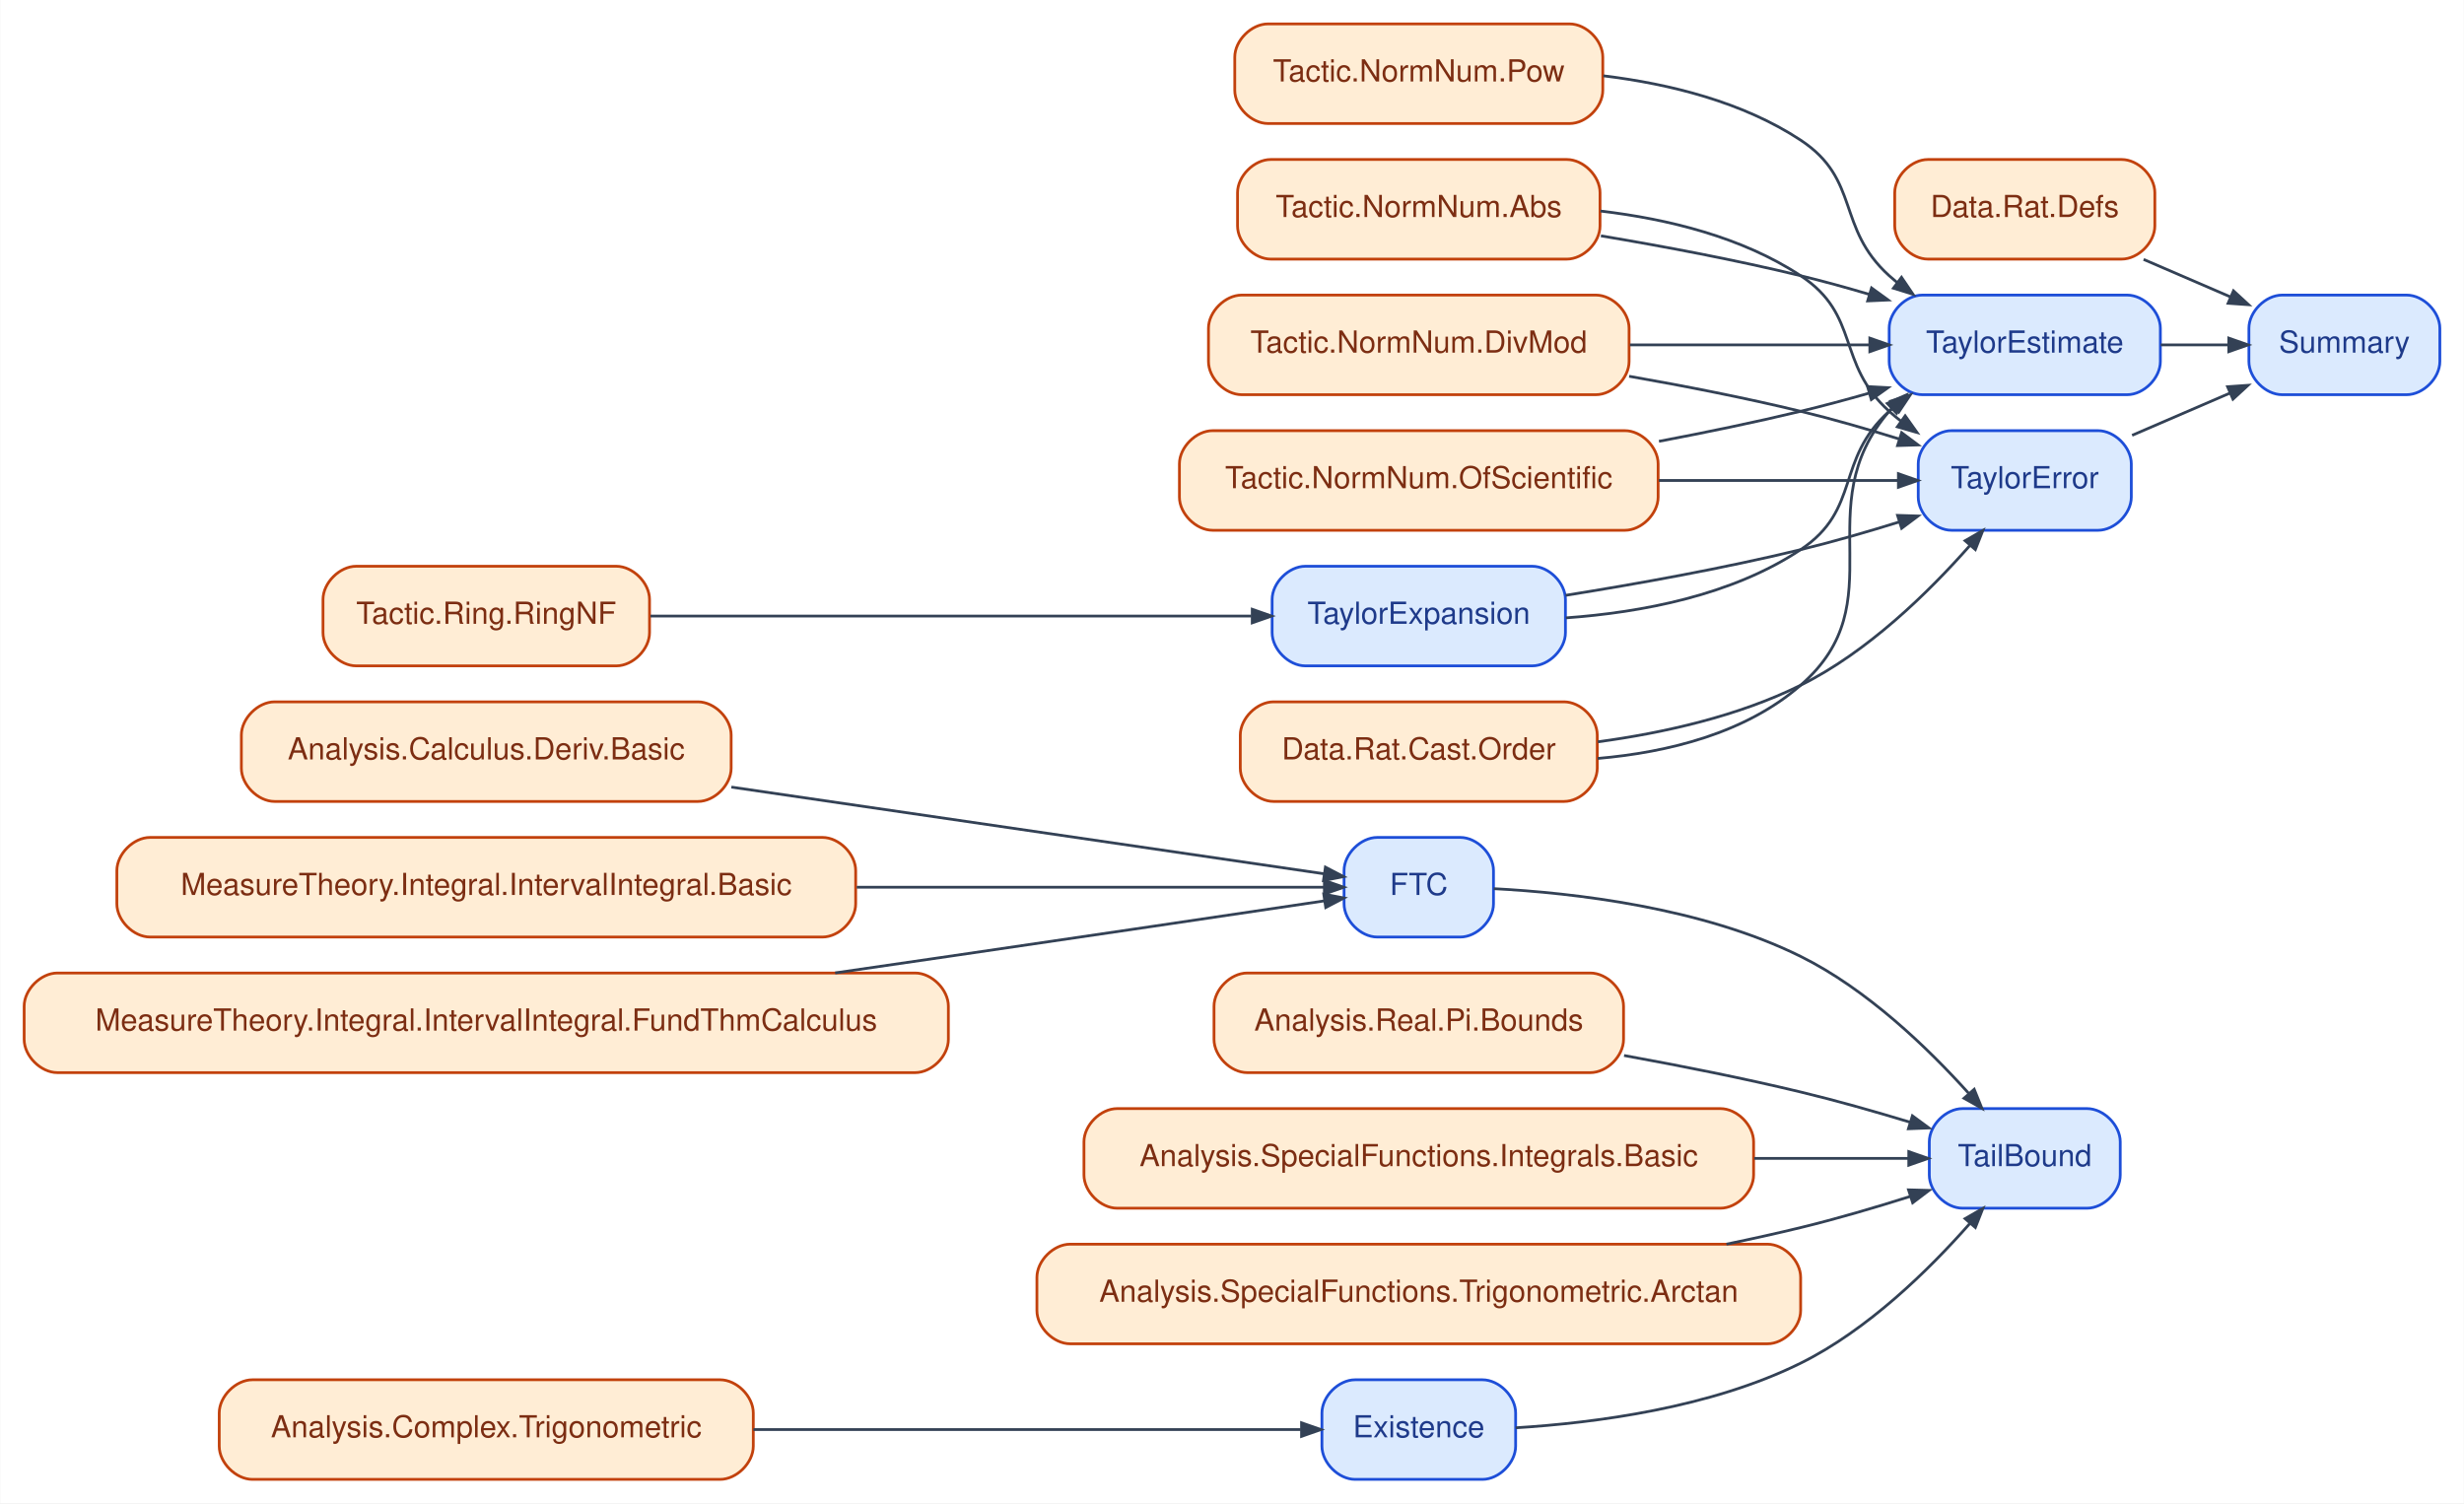
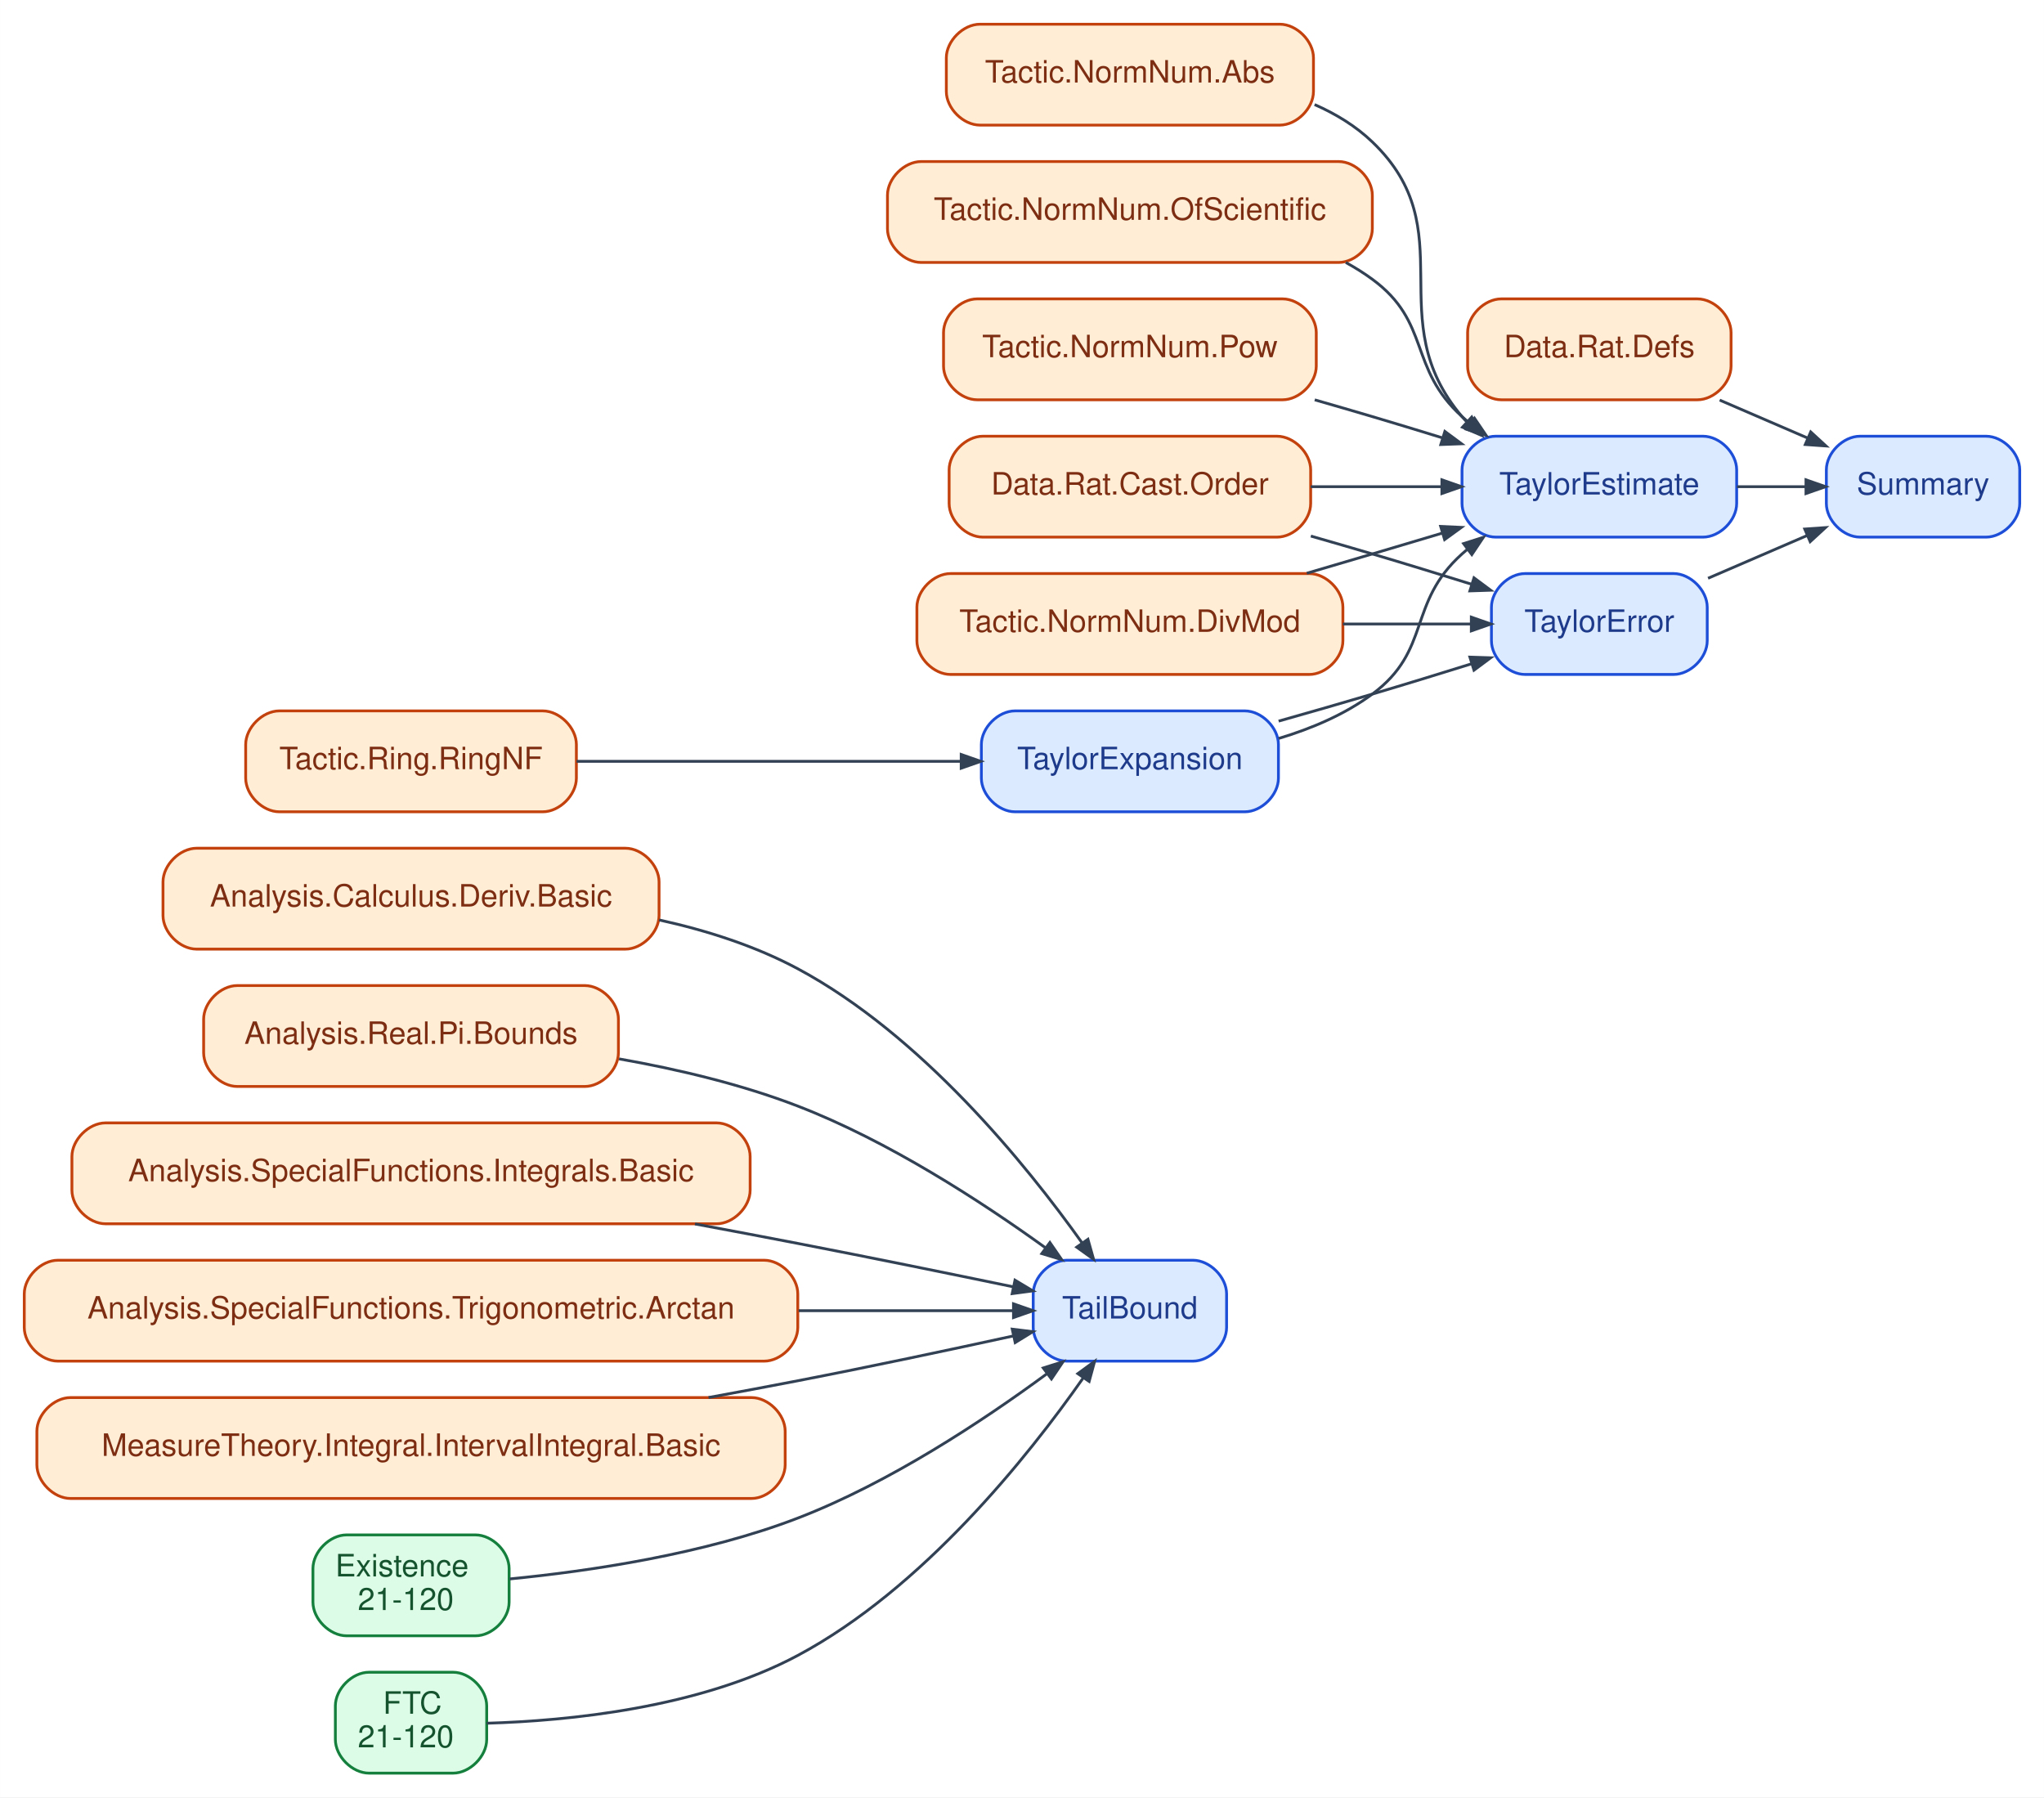
- <svg xmlns="http://www.w3.org/2000/svg" width="890pt" height="543pt" viewBox="0.00 0.00 890.28 543.28">
-   <g id="graph0" class="graph" transform="scale(1 1) rotate(0) translate(8.64 534.64)">
-     <polygon fill="white" stroke="transparent" points="-8.64,8.64 -8.64,-534.64 881.64,-534.64 881.64,8.64 -8.64,8.64" />
+ <svg xmlns="http://www.w3.org/2000/svg" width="729pt" height="641pt" viewBox="0.00 0.00 729.28 641.28">
+   <g id="graph0" class="graph" transform="scale(1 1) rotate(0) translate(8.64 632.64)">
+     <polygon fill="white" stroke="transparent" points="-8.64,8.64 -8.64,-632.64 720.64,-632.64 720.64,8.64 -8.64,8.64" />
    <g id="node1" class="node">
-       <path fill="#ffedd5" stroke="#c2410c" d="M243.5,-281C243.5,-281 90.5,-281 90.5,-281 84.5,-281 78.5,-275 78.5,-269 78.5,-269 78.5,-257 78.5,-257 78.5,-251 84.5,-245 90.5,-245 90.5,-245 243.5,-245 243.5,-245 249.5,-245 255.5,-251 255.5,-257 255.5,-257 255.5,-269 255.5,-269 255.5,-275 249.5,-281 243.5,-281" />
-       <text text-anchor="middle" x="167" y="-260.2" font-family="Helvetica,sans-Serif" font-size="11.00" fill="#7c2d12">Analysis.Calculus.Deriv.Basic</text>
+       <path fill="#ffedd5" stroke="#c2410c" d="M214.5,-330C214.5,-330 61.5,-330 61.5,-330 55.5,-330 49.5,-324 49.5,-318 49.5,-318 49.5,-306 49.5,-306 49.5,-300 55.5,-294 61.5,-294 61.5,-294 214.5,-294 214.5,-294 220.5,-294 226.5,-300 226.5,-306 226.5,-306 226.5,-318 226.5,-318 226.5,-324 220.5,-330 214.5,-330" />
+       <text text-anchor="middle" x="138" y="-309.2" font-family="Helvetica,sans-Serif" font-size="11.00" fill="#7c2d12">Analysis.Calculus.Deriv.Basic</text>
    </g>
    <g id="node15" class="node">
-       <path fill="#dbeafe" stroke="#1d4ed8" d="M519,-232C519,-232 489,-232 489,-232 483,-232 477,-226 477,-220 477,-220 477,-208 477,-208 477,-202 483,-196 489,-196 489,-196 519,-196 519,-196 525,-196 531,-202 531,-208 531,-208 531,-220 531,-220 531,-226 525,-232 519,-232" />
-       <text text-anchor="middle" x="504" y="-211.2" font-family="Helvetica,sans-Serif" font-size="11.00" fill="#1e3a8a">FTC</text>
+       <path fill="#dbeafe" stroke="#1d4ed8" d="M417,-183C417,-183 372,-183 372,-183 366,-183 360,-177 360,-171 360,-171 360,-159 360,-159 360,-153 366,-147 372,-147 372,-147 417,-147 417,-147 423,-147 429,-153 429,-159 429,-159 429,-171 429,-171 429,-177 423,-183 417,-183" />
+       <text text-anchor="middle" x="394.5" y="-162.2" font-family="Helvetica,sans-Serif" font-size="11.00" fill="#1e3a8a">TailBound</text>
+     </g>
+     <g id="edge3" class="edge">
+       <path fill="none" stroke="#334155" d="M226.53,-304.41C243.6,-300.65 260.87,-295.11 276,-287 320.03,-263.38 357.38,-217.37 377.51,-189.1" />
+       <polygon fill="#334155" stroke="#334155" points="379.53,-190.48 381.54,-183.35 375.52,-187.67 379.53,-190.48" />
+     </g>
+     <g id="node2" class="node">
+       <path fill="#ffedd5" stroke="#c2410c" d="M200,-281C200,-281 76,-281 76,-281 70,-281 64,-275 64,-269 64,-269 64,-257 64,-257 64,-251 70,-245 76,-245 76,-245 200,-245 200,-245 206,-245 212,-251 212,-257 212,-257 212,-269 212,-269 212,-275 206,-281 200,-281" />
+       <text text-anchor="middle" x="138" y="-260.2" font-family="Helvetica,sans-Serif" font-size="11.00" fill="#7c2d12">Analysis.Real.Pi.Bounds</text>
    </g>
    <g id="edge2" class="edge">
-       <path fill="none" stroke="#334155" d="M255.58,-250.19C325.79,-239.92 420.48,-226.07 469.88,-218.84" />
-       <polygon fill="#334155" stroke="#334155" points="470.26,-221.26 476.83,-217.83 469.55,-216.42 470.26,-221.26" />
+       <path fill="none" stroke="#334155" d="M212.21,-254.85C233.25,-251.13 255.92,-245.75 276,-238 308.29,-225.54 341.47,-203.97 364.29,-187.5" />
+       <polygon fill="#334155" stroke="#334155" points="365.95,-189.33 370.16,-183.22 363.06,-185.37 365.95,-189.33" />
    </g>
-     <g id="node2" class="node">
-       <path fill="#ffedd5" stroke="#c2410c" d="M251.5,-36C251.5,-36 82.5,-36 82.5,-36 76.5,-36 70.5,-30 70.5,-24 70.5,-24 70.5,-12 70.5,-12 70.5,-6 76.5,0 82.5,0 82.5,0 251.5,0 251.5,0 257.5,0 263.5,-6 263.5,-12 263.5,-12 263.5,-24 263.5,-24 263.5,-30 257.5,-36 251.5,-36" />
-       <text text-anchor="middle" x="167" y="-15.2" font-family="Helvetica,sans-Serif" font-size="11.00" fill="#7c2d12">Analysis.Complex.Trigonometric</text>
+     <g id="node3" class="node">
+       <path fill="#ffedd5" stroke="#c2410c" d="M247,-232C247,-232 29,-232 29,-232 23,-232 17,-226 17,-220 17,-220 17,-208 17,-208 17,-202 23,-196 29,-196 29,-196 247,-196 247,-196 253,-196 259,-202 259,-208 259,-208 259,-220 259,-220 259,-226 253,-232 247,-232" />
+       <text text-anchor="middle" x="138" y="-211.2" font-family="Helvetica,sans-Serif" font-size="11.00" fill="#7c2d12">Analysis.SpecialFunctions.Integrals.Basic</text>
+     </g>
+     <g id="edge4" class="edge">
+       <path fill="none" stroke="#334155" d="M239.31,-195.95C251.67,-193.65 264.13,-191.29 276,-189 301.55,-184.06 330.15,-178.22 352.74,-173.54" />
+       <polygon fill="#334155" stroke="#334155" points="353.5,-175.89 359.86,-172.07 352.5,-171.09 353.5,-175.89" />
+     </g>
+     <g id="node4" class="node">
+       <path fill="#ffedd5" stroke="#c2410c" d="M264,-183C264,-183 12,-183 12,-183 6,-183 0,-177 0,-171 0,-171 0,-159 0,-159 0,-153 6,-147 12,-147 12,-147 264,-147 264,-147 270,-147 276,-153 276,-159 276,-159 276,-171 276,-171 276,-177 270,-183 264,-183" />
+       <text text-anchor="middle" x="138" y="-162.2" font-family="Helvetica,sans-Serif" font-size="11.00" fill="#7c2d12">Analysis.SpecialFunctions.Trigonometric.Arctan</text>
+     </g>
+     <g id="edge5" class="edge">
+       <path fill="none" stroke="#334155" d="M276.31,-165C304.24,-165 331.52,-165 352.72,-165" />
+       <polygon fill="#334155" stroke="#334155" points="352.96,-167.45 359.96,-165 352.96,-162.55 352.96,-167.45" />
+     </g>
+     <g id="node5" class="node">
+       <path fill="#ffedd5" stroke="#c2410c" d="M447,-477C447,-477 342,-477 342,-477 336,-477 330,-471 330,-465 330,-465 330,-453 330,-453 330,-447 336,-441 342,-441 342,-441 447,-441 447,-441 453,-441 459,-447 459,-453 459,-453 459,-465 459,-465 459,-471 453,-477 447,-477" />
+       <text text-anchor="middle" x="394.5" y="-456.2" font-family="Helvetica,sans-Serif" font-size="11.00" fill="#7c2d12">Data.Rat.Cast.Order</text>
+     </g>
+     <g id="node17" class="node">
+       <path fill="#dbeafe" stroke="#1d4ed8" d="M599,-477C599,-477 525,-477 525,-477 519,-477 513,-471 513,-465 513,-465 513,-453 513,-453 513,-447 519,-441 525,-441 525,-441 599,-441 599,-441 605,-441 611,-447 611,-453 611,-453 611,-465 611,-465 611,-471 605,-477 599,-477" />
+       <text text-anchor="middle" x="562" y="-456.2" font-family="Helvetica,sans-Serif" font-size="11.00" fill="#1e3a8a">TaylorEstimate</text>
+     </g>
+     <g id="edge9" class="edge">
+       <path fill="none" stroke="#334155" d="M459.01,-459C474.37,-459 490.66,-459 505.6,-459" />
+       <polygon fill="#334155" stroke="#334155" points="505.82,-461.45 512.82,-459 505.82,-456.55 505.82,-461.45" />
+     </g>
+     <g id="node18" class="node">
+       <path fill="#dbeafe" stroke="#1d4ed8" d="M588.5,-428C588.5,-428 535.5,-428 535.5,-428 529.5,-428 523.5,-422 523.5,-416 523.5,-416 523.5,-404 523.5,-404 523.5,-398 529.5,-392 535.5,-392 535.5,-392 588.5,-392 588.5,-392 594.5,-392 600.5,-398 600.5,-404 600.5,-404 600.5,-416 600.5,-416 600.5,-422 594.5,-428 588.5,-428" />
+       <text text-anchor="middle" x="562" y="-407.2" font-family="Helvetica,sans-Serif" font-size="11.00" fill="#1e3a8a">TaylorError</text>
+     </g>
+     <g id="edge15" class="edge">
+       <path fill="none" stroke="#334155" d="M459.06,-441.38C466.46,-439.26 473.9,-437.1 481,-435 492.55,-431.58 504.99,-427.75 516.54,-424.15" />
+       <polygon fill="#334155" stroke="#334155" points="517.27,-426.48 523.22,-422.05 515.81,-421.81 517.27,-426.48" />
+     </g>
+     <g id="node6" class="node">
+       <path fill="#ffedd5" stroke="#c2410c" d="M597,-526C597,-526 527,-526 527,-526 521,-526 515,-520 515,-514 515,-514 515,-502 515,-502 515,-496 521,-490 527,-490 527,-490 597,-490 597,-490 603,-490 609,-496 609,-502 609,-502 609,-514 609,-514 609,-520 603,-526 597,-526" />
+       <text text-anchor="middle" x="562" y="-505.2" font-family="Helvetica,sans-Serif" font-size="11.00" fill="#7c2d12">Data.Rat.Defs</text>
+     </g>
+     <g id="node19" class="node">
+       <path fill="#dbeafe" stroke="#1d4ed8" d="M700,-477C700,-477 655,-477 655,-477 649,-477 643,-471 643,-465 643,-465 643,-453 643,-453 643,-447 649,-441 655,-441 655,-441 700,-441 700,-441 706,-441 712,-447 712,-453 712,-453 712,-465 712,-465 712,-471 706,-477 700,-477" />
+       <text text-anchor="middle" x="677.5" y="-456.2" font-family="Helvetica,sans-Serif" font-size="11.00" fill="#1e3a8a">Summary</text>
+     </g>
+     <g id="edge18" class="edge">
+       <path fill="none" stroke="#334155" d="M604.94,-489.89C615.2,-485.47 626.15,-480.74 636.32,-476.35" />
+       <polygon fill="#334155" stroke="#334155" points="637.42,-478.54 642.88,-473.52 635.48,-474.04 637.42,-478.54" />
+     </g>
+     <g id="node7" class="node">
+       <path fill="#ffedd5" stroke="#c2410c" d="M259.5,-134C259.5,-134 16.5,-134 16.5,-134 10.5,-134 4.5,-128 4.5,-122 4.5,-122 4.5,-110 4.5,-110 4.5,-104 10.5,-98 16.5,-98 16.5,-98 259.5,-98 259.5,-98 265.5,-98 271.5,-104 271.5,-110 271.5,-110 271.5,-122 271.5,-122 271.5,-128 265.5,-134 259.5,-134" />
+       <text text-anchor="middle" x="138" y="-113.2" font-family="Helvetica,sans-Serif" font-size="11.00" fill="#7c2d12">MeasureTheory.Integral.IntervalIntegral.Basic</text>
+     </g>
+     <g id="edge1" class="edge">
+       <path fill="none" stroke="#334155" d="M244.16,-134.02C254.93,-135.99 265.69,-138 276,-140 301.59,-144.96 330.2,-151.04 352.78,-155.96" />
+       <polygon fill="#334155" stroke="#334155" points="352.52,-158.41 359.88,-157.51 353.57,-153.62 352.52,-158.41" />
+     </g>
+     <g id="node8" class="node">
+       <path fill="#ffedd5" stroke="#c2410c" d="M448,-624C448,-624 341,-624 341,-624 335,-624 329,-618 329,-612 329,-612 329,-600 329,-600 329,-594 335,-588 341,-588 341,-588 448,-588 448,-588 454,-588 460,-594 460,-600 460,-600 460,-612 460,-612 460,-618 454,-624 448,-624" />
+       <text text-anchor="middle" x="394.5" y="-603.2" font-family="Helvetica,sans-Serif" font-size="11.00" fill="#7c2d12">Tactic.NormNum.Abs</text>
+     </g>
+     <g id="edge11" class="edge">
+       <path fill="none" stroke="#334155" d="M460.4,-595.33C467.98,-592 475.1,-587.66 481,-582 514.07,-550.29 483.37,-518.95 513,-484 513.52,-483.39 514.05,-482.79 514.6,-482.21" />
+       <polygon fill="#334155" stroke="#334155" points="516.46,-483.83 519.98,-477.3 513.16,-480.21 516.46,-483.83" />
+     </g>
+     <g id="node9" class="node">
+       <path fill="#ffedd5" stroke="#c2410c" d="M458.5,-428C458.5,-428 330.5,-428 330.5,-428 324.5,-428 318.5,-422 318.5,-416 318.5,-416 318.5,-404 318.5,-404 318.5,-398 324.5,-392 330.5,-392 330.5,-392 458.5,-392 458.5,-392 464.5,-392 470.5,-398 470.5,-404 470.5,-404 470.5,-416 470.5,-416 470.5,-422 464.5,-428 458.5,-428" />
+       <text text-anchor="middle" x="394.5" y="-407.2" font-family="Helvetica,sans-Serif" font-size="11.00" fill="#7c2d12">Tactic.NormNum.DivMod</text>
+     </g>
+     <g id="edge10" class="edge">
+       <path fill="none" stroke="#334155" d="M457.62,-428.11C465.49,-430.42 473.44,-432.76 481,-435 489.04,-437.38 497.53,-439.91 505.85,-442.4" />
+       <polygon fill="#334155" stroke="#334155" points="505.38,-444.82 512.79,-444.48 506.79,-440.12 505.38,-444.82" />
+     </g>
+     <g id="edge16" class="edge">
+       <path fill="none" stroke="#334155" d="M470.5,-410C486.09,-410 502.04,-410 516.13,-410" />
+       <polygon fill="#334155" stroke="#334155" points="516.32,-412.45 523.32,-410 516.32,-407.55 516.32,-412.45" />
+     </g>
+     <g id="node10" class="node">
+       <path fill="#ffedd5" stroke="#c2410c" d="M469,-575C469,-575 320,-575 320,-575 314,-575 308,-569 308,-563 308,-563 308,-551 308,-551 308,-545 314,-539 320,-539 320,-539 469,-539 469,-539 475,-539 481,-545 481,-551 481,-551 481,-563 481,-563 481,-569 475,-575 469,-575" />
+       <text text-anchor="middle" x="394.5" y="-554.2" font-family="Helvetica,sans-Serif" font-size="11.00" fill="#7c2d12">Tactic.NormNum.OfScientific</text>
+     </g>
+     <g id="edge12" class="edge">
+       <path fill="none" stroke="#334155" d="M471.54,-538.99C474.84,-537.18 478.02,-535.19 481,-533 501.97,-517.61 493.73,-501.47 513,-484 513.91,-483.18 514.85,-482.37 515.82,-481.58" />
+       <polygon fill="#334155" stroke="#334155" points="517.45,-483.43 521.61,-477.3 514.53,-479.49 517.45,-483.43" />
+     </g>
+     <g id="node11" class="node">
+       <path fill="#ffedd5" stroke="#c2410c" d="M449,-526C449,-526 340,-526 340,-526 334,-526 328,-520 328,-514 328,-514 328,-502 328,-502 328,-496 334,-490 340,-490 340,-490 449,-490 449,-490 455,-490 461,-496 461,-502 461,-502 461,-514 461,-514 461,-520 455,-526 449,-526" />
+       <text text-anchor="middle" x="394.5" y="-505.2" font-family="Helvetica,sans-Serif" font-size="11.00" fill="#7c2d12">Tactic.NormNum.Pow</text>
+     </g>
+     <g id="edge13" class="edge">
+       <path fill="none" stroke="#334155" d="M460.45,-489.98C467.39,-487.99 474.35,-485.97 481,-484 489.07,-481.61 497.57,-479.02 505.9,-476.45" />
+       <polygon fill="#334155" stroke="#334155" points="506.88,-478.71 512.84,-474.3 505.43,-474.03 506.88,-478.71" />
+     </g>
+     <g id="node12" class="node">
+       <path fill="#ffedd5" stroke="#c2410c" d="M185,-379C185,-379 91,-379 91,-379 85,-379 79,-373 79,-367 79,-367 79,-355 79,-355 79,-349 85,-343 91,-343 91,-343 185,-343 185,-343 191,-343 197,-349 197,-355 197,-355 197,-367 197,-367 197,-373 191,-379 185,-379" />
+       <text text-anchor="middle" x="138" y="-358.2" font-family="Helvetica,sans-Serif" font-size="11.00" fill="#7c2d12">Tactic.Ring.RingNF</text>
    </g>
    <g id="node16" class="node">
-       <path fill="#dbeafe" stroke="#1d4ed8" d="M527,-36C527,-36 481,-36 481,-36 475,-36 469,-30 469,-24 469,-24 469,-12 469,-12 469,-6 475,0 481,0 481,0 527,0 527,0 533,0 539,-6 539,-12 539,-12 539,-24 539,-24 539,-30 533,-36 527,-36" />
-       <text text-anchor="middle" x="504" y="-15.2" font-family="Helvetica,sans-Serif" font-size="11.00" fill="#1e3a8a">Existence</text>
+       <path fill="#dbeafe" stroke="#1d4ed8" d="M435.5,-379C435.5,-379 353.5,-379 353.5,-379 347.5,-379 341.5,-373 341.5,-367 341.5,-367 341.5,-355 341.5,-355 341.5,-349 347.5,-343 353.5,-343 353.5,-343 435.5,-343 435.5,-343 441.5,-343 447.5,-349 447.5,-355 447.5,-355 447.5,-367 447.5,-367 447.5,-373 441.5,-379 435.5,-379" />
+       <text text-anchor="middle" x="394.5" y="-358.2" font-family="Helvetica,sans-Serif" font-size="11.00" fill="#1e3a8a">TaylorExpansion</text>
    </g>
-     <g id="edge4" class="edge">
-       <path fill="none" stroke="#334155" d="M263.55,-18C328.85,-18 412.17,-18 461.33,-18" />
-       <polygon fill="#334155" stroke="#334155" points="461.63,-20.45 468.63,-18 461.63,-15.55 461.63,-20.45" />
+     <g id="edge8" class="edge">
+       <path fill="none" stroke="#334155" d="M197.07,-361C238.12,-361 292.97,-361 334.27,-361" />
+       <polygon fill="#334155" stroke="#334155" points="334.3,-363.45 341.3,-361 334.3,-358.55 334.3,-363.45" />
    </g>
-     <g id="node3" class="node">
-       <path fill="#ffedd5" stroke="#c2410c" d="M566,-183C566,-183 442,-183 442,-183 436,-183 430,-177 430,-171 430,-171 430,-159 430,-159 430,-153 436,-147 442,-147 442,-147 566,-147 566,-147 572,-147 578,-153 578,-159 578,-159 578,-171 578,-171 578,-177 572,-183 566,-183" />
-       <text text-anchor="middle" x="504" y="-162.2" font-family="Helvetica,sans-Serif" font-size="11.00" fill="#7c2d12">Analysis.Real.Pi.Bounds</text>
+     <g id="node13" class="node">
+       <path fill="#dcfce7" stroke="#15803d" d="M161,-85C161,-85 115,-85 115,-85 109,-85 103,-79 103,-73 103,-73 103,-61 103,-61 103,-55 109,-49 115,-49 115,-49 161,-49 161,-49 167,-49 173,-55 173,-61 173,-61 173,-73 173,-73 173,-79 167,-85 161,-85" />
+       <text text-anchor="start" x="111" y="-70.2" font-family="Helvetica,sans-Serif" font-size="11.00" fill="#14532d">Existence</text>
+       <text text-anchor="start" x="119" y="-58.2" font-family="Helvetica,sans-Serif" font-size="11.00" fill="#14532d">21-120</text>
    </g>
-     <g id="node17" class="node">
-       <path fill="#dbeafe" stroke="#1d4ed8" d="M745.5,-134C745.5,-134 700.5,-134 700.5,-134 694.5,-134 688.5,-128 688.5,-122 688.5,-122 688.5,-110 688.5,-110 688.5,-104 694.5,-98 700.5,-98 700.5,-98 745.5,-98 745.5,-98 751.5,-98 757.5,-104 757.5,-110 757.5,-110 757.5,-122 757.5,-122 757.5,-128 751.5,-134 745.5,-134" />
-       <text text-anchor="middle" x="723" y="-113.2" font-family="Helvetica,sans-Serif" font-size="11.00" fill="#1e3a8a">TailBound</text>
+     <g id="edge7" class="edge">
+       <path fill="none" stroke="#334155" d="M173.2,-69.29C201.52,-72.06 242.43,-78.07 276,-91 308.63,-103.57 342,-125.65 364.8,-142.43" />
+       <polygon fill="#334155" stroke="#334155" points="363.58,-144.57 370.65,-146.79 366.5,-140.64 363.58,-144.57" />
+     </g>
+     <g id="node14" class="node">
+       <path fill="#dcfce7" stroke="#15803d" d="M153,-36C153,-36 123,-36 123,-36 117,-36 111,-30 111,-24 111,-24 111,-12 111,-12 111,-6 117,0 123,0 123,0 153,0 153,0 159,0 165,-6 165,-12 165,-12 165,-24 165,-24 165,-30 159,-36 153,-36" />
+       <text text-anchor="start" x="128" y="-21.2" font-family="Helvetica,sans-Serif" font-size="11.00" fill="#14532d">FTC</text>
+       <text text-anchor="start" x="119" y="-9.2" font-family="Helvetica,sans-Serif" font-size="11.00" fill="#14532d">21-120</text>
    </g>
    <g id="edge6" class="edge">
-       <path fill="none" stroke="#334155" d="M578.19,-153.19C598.92,-149.43 621.43,-144.95 642,-140 654.97,-136.88 668.94,-132.91 681.53,-129.09" />
-       <polygon fill="#334155" stroke="#334155" points="682.39,-131.39 688.36,-127 680.95,-126.71 682.39,-131.39" />
+       <path fill="none" stroke="#334155" d="M165.04,-17.81C193.82,-18.65 240.76,-23.16 276,-42 320.5,-65.78 357.94,-112.6 377.92,-141.12" />
+       <polygon fill="#334155" stroke="#334155" points="375.92,-142.54 381.91,-146.91 379.96,-139.76 375.92,-142.54" />
    </g>
-     <g id="node4" class="node">
-       <path fill="#ffedd5" stroke="#c2410c" d="M613,-134C613,-134 395,-134 395,-134 389,-134 383,-128 383,-122 383,-122 383,-110 383,-110 383,-104 389,-98 395,-98 395,-98 613,-98 613,-98 619,-98 625,-104 625,-110 625,-110 625,-122 625,-122 625,-128 619,-134 613,-134" />
-       <text text-anchor="middle" x="504" y="-113.2" font-family="Helvetica,sans-Serif" font-size="11.00" fill="#7c2d12">Analysis.SpecialFunctions.Integrals.Basic</text>
-     </g>
-     <g id="edge5" class="edge">
-       <path fill="none" stroke="#334155" d="M625.24,-116C645.25,-116 664.73,-116 680.89,-116" />
-       <polygon fill="#334155" stroke="#334155" points="681.08,-118.45 688.08,-116 681.08,-113.55 681.08,-118.45" />
-     </g>
-     <g id="node5" class="node">
-       <path fill="#ffedd5" stroke="#c2410c" d="M630,-85C630,-85 378,-85 378,-85 372,-85 366,-79 366,-73 366,-73 366,-61 366,-61 366,-55 372,-49 378,-49 378,-49 630,-49 630,-49 636,-49 642,-55 642,-61 642,-61 642,-73 642,-73 642,-79 636,-85 630,-85" />
-       <text text-anchor="middle" x="504" y="-64.2" font-family="Helvetica,sans-Serif" font-size="11.00" fill="#7c2d12">Analysis.SpecialFunctions.Trigonometric.Arctan</text>
-     </g>
-     <g id="edge7" class="edge">
-       <path fill="none" stroke="#334155" d="M615.18,-85.01C624.28,-86.89 633.32,-88.89 642,-91 655,-94.16 668.99,-98.27 681.57,-102.25" />
-       <polygon fill="#334155" stroke="#334155" points="680.99,-104.64 688.41,-104.44 682.49,-99.97 680.99,-104.64" />
-     </g>
-     <g id="node6" class="node">
-       <path fill="#ffedd5" stroke="#c2410c" d="M556.5,-281C556.5,-281 451.5,-281 451.5,-281 445.5,-281 439.5,-275 439.5,-269 439.5,-269 439.5,-257 439.5,-257 439.5,-251 445.5,-245 451.5,-245 451.5,-245 556.5,-245 556.5,-245 562.5,-245 568.5,-251 568.5,-257 568.5,-257 568.5,-269 568.5,-269 568.5,-275 562.5,-281 556.5,-281" />
-       <text text-anchor="middle" x="504" y="-260.2" font-family="Helvetica,sans-Serif" font-size="11.00" fill="#7c2d12">Data.Rat.Cast.Order</text>
-     </g>
-     <g id="node19" class="node">
-       <path fill="#dbeafe" stroke="#1d4ed8" d="M760,-428C760,-428 686,-428 686,-428 680,-428 674,-422 674,-416 674,-416 674,-404 674,-404 674,-398 680,-392 686,-392 686,-392 760,-392 760,-392 766,-392 772,-398 772,-404 772,-404 772,-416 772,-416 772,-422 766,-428 760,-428" />
-       <text text-anchor="middle" x="723" y="-407.2" font-family="Helvetica,sans-Serif" font-size="11.00" fill="#1e3a8a">TaylorEstimate</text>
-     </g>
-     <g id="edge11" class="edge">
-       <path fill="none" stroke="#334155" d="M568.65,-260.54C594.1,-262.75 622.05,-269.65 642,-287 676.89,-317.34 643.86,-350.93 674,-386 674.23,-386.26 674.46,-386.53 674.69,-386.79" />
-       <polygon fill="#334155" stroke="#334155" points="673.31,-388.85 680.08,-391.87 676.67,-385.28 673.31,-388.85" />
-     </g>
-     <g id="node20" class="node">
-       <path fill="#dbeafe" stroke="#1d4ed8" d="M749.5,-379C749.5,-379 696.5,-379 696.5,-379 690.5,-379 684.5,-373 684.5,-367 684.5,-367 684.5,-355 684.5,-355 684.5,-349 690.5,-343 696.5,-343 696.5,-343 749.5,-343 749.5,-343 755.5,-343 761.5,-349 761.5,-355 761.5,-355 761.5,-367 761.5,-367 761.5,-373 755.5,-379 749.5,-379" />
-       <text text-anchor="middle" x="723" y="-358.2" font-family="Helvetica,sans-Serif" font-size="11.00" fill="#1e3a8a">TaylorError</text>
+     <g id="edge14" class="edge">
+       <path fill="none" stroke="#334155" d="M447.56,-369.16C459.32,-372.69 471.21,-377.75 481,-385 502.2,-400.7 493.38,-417.36 513,-435 513.59,-435.53 514.19,-436.05 514.81,-436.56" />
+       <polygon fill="#334155" stroke="#334155" points="513.56,-438.69 520.63,-440.94 516.5,-434.77 513.56,-438.69" />
    </g>
    <g id="edge17" class="edge">
-       <path fill="none" stroke="#334155" d="M568.74,-266.55C592.67,-269.8 619.5,-275.85 642,-287 666.22,-299 688.32,-320.65 703.12,-337.44" />
-       <polygon fill="#334155" stroke="#334155" points="701.43,-339.23 707.86,-342.93 705.14,-336.03 701.43,-339.23" />
+       <path fill="none" stroke="#334155" d="M447.57,-375.35C458.62,-378.47 470.21,-381.8 481,-385 492.55,-388.42 504.99,-392.25 516.54,-395.85" />
+       <polygon fill="#334155" stroke="#334155" points="515.81,-398.19 523.22,-397.95 517.27,-393.52 515.81,-398.19" />
    </g>
-     <g id="node7" class="node">
-       <path fill="#ffedd5" stroke="#c2410c" d="M758,-477C758,-477 688,-477 688,-477 682,-477 676,-471 676,-465 676,-465 676,-453 676,-453 676,-447 682,-441 688,-441 688,-441 758,-441 758,-441 764,-441 770,-447 770,-453 770,-453 770,-465 770,-465 770,-471 764,-477 758,-477" />
-       <text text-anchor="middle" x="723" y="-456.2" font-family="Helvetica,sans-Serif" font-size="11.00" fill="#7c2d12">Data.Rat.Defs</text>
-     </g>
-     <g id="node21" class="node">
-       <path fill="#dbeafe" stroke="#1d4ed8" d="M861,-428C861,-428 816,-428 816,-428 810,-428 804,-422 804,-416 804,-416 804,-404 804,-404 804,-398 810,-392 816,-392 816,-392 861,-392 861,-392 867,-392 873,-398 873,-404 873,-404 873,-416 873,-416 873,-422 867,-428 861,-428" />
-       <text text-anchor="middle" x="838.5" y="-407.2" font-family="Helvetica,sans-Serif" font-size="11.00" fill="#1e3a8a">Summary</text>
-     </g>
-     <g id="edge22" class="edge">
-       <path fill="none" stroke="#334155" d="M765.94,-440.89C776.2,-436.47 787.15,-431.74 797.32,-427.35" />
-       <polygon fill="#334155" stroke="#334155" points="798.42,-429.54 803.88,-424.52 796.48,-425.04 798.42,-429.54" />
-     </g>
-     <g id="node8" class="node">
-       <path fill="#ffedd5" stroke="#c2410c" d="M288.5,-232C288.5,-232 45.5,-232 45.5,-232 39.5,-232 33.5,-226 33.5,-220 33.5,-220 33.5,-208 33.5,-208 33.5,-202 39.5,-196 45.5,-196 45.5,-196 288.5,-196 288.5,-196 294.5,-196 300.5,-202 300.5,-208 300.5,-208 300.5,-220 300.5,-220 300.5,-226 294.5,-232 288.5,-232" />
-       <text text-anchor="middle" x="167" y="-211.2" font-family="Helvetica,sans-Serif" font-size="11.00" fill="#7c2d12">MeasureTheory.Integral.IntervalIntegral.Basic</text>
-     </g>
-     <g id="edge1" class="edge">
-       <path fill="none" stroke="#334155" d="M300.88,-214C362.45,-214 430.54,-214 469.89,-214" />
-       <polygon fill="#334155" stroke="#334155" points="469.89,-216.45 476.89,-214 469.89,-211.55 469.89,-216.45" />
-     </g>
-     <g id="node9" class="node">
-       <path fill="#ffedd5" stroke="#c2410c" d="M322,-183C322,-183 12,-183 12,-183 6,-183 0,-177 0,-171 0,-171 0,-159 0,-159 0,-153 6,-147 12,-147 12,-147 322,-147 322,-147 328,-147 334,-153 334,-159 334,-159 334,-171 334,-171 334,-177 328,-183 322,-183" />
-       <text text-anchor="middle" x="167" y="-162.2" font-family="Helvetica,sans-Serif" font-size="11.00" fill="#7c2d12">MeasureTheory.Integral.IntervalIntegral.FundThmCalculus</text>
-     </g>
-     <g id="edge3" class="edge">
-       <path fill="none" stroke="#334155" d="M293.09,-183.04C306.9,-185.04 320.75,-187.06 334,-189 381.26,-195.91 435.94,-204.02 470,-209.09" />
-       <polygon fill="#334155" stroke="#334155" points="469.66,-211.51 476.95,-210.12 470.38,-206.67 469.66,-211.51" />
-     </g>
-     <g id="node10" class="node">
-       <path fill="#ffedd5" stroke="#c2410c" d="M557.5,-477C557.5,-477 450.5,-477 450.5,-477 444.5,-477 438.5,-471 438.5,-465 438.5,-465 438.5,-453 438.5,-453 438.5,-447 444.5,-441 450.5,-441 450.5,-441 557.5,-441 557.5,-441 563.5,-441 569.5,-447 569.5,-453 569.5,-453 569.5,-465 569.5,-465 569.5,-471 563.5,-477 557.5,-477" />
-       <text text-anchor="middle" x="504" y="-456.2" font-family="Helvetica,sans-Serif" font-size="11.00" fill="#7c2d12">Tactic.NormNum.Abs</text>
-     </g>
-     <g id="edge14" class="edge">
-       <path fill="none" stroke="#334155" d="M569.82,-449.41C592.76,-445.56 618.65,-440.67 642,-435 650.06,-433.04 658.51,-430.72 666.76,-428.28" />
-       <polygon fill="#334155" stroke="#334155" points="667.63,-430.58 673.63,-426.22 666.22,-425.89 667.63,-430.58" />
+     <g id="edge20" class="edge">
+       <path fill="none" stroke="#334155" d="M611.13,-459C619.28,-459 627.66,-459 635.59,-459" />
+       <polygon fill="#334155" stroke="#334155" points="635.73,-461.45 642.73,-459 635.73,-456.55 635.73,-461.45" />
    </g>
    <g id="edge19" class="edge">
-       <path fill="none" stroke="#334155" d="M569.67,-458.37C593.98,-455.5 620.83,-448.96 642,-435 663.72,-420.68 654.73,-403.47 674,-386 675.34,-384.79 676.75,-383.61 678.21,-382.48" />
-       <polygon fill="#334155" stroke="#334155" points="679.78,-384.37 684.07,-378.33 676.94,-380.38 679.78,-384.37" />
-     </g>
-     <g id="node11" class="node">
-       <path fill="#ffedd5" stroke="#c2410c" d="M568,-428C568,-428 440,-428 440,-428 434,-428 428,-422 428,-416 428,-416 428,-404 428,-404 428,-398 434,-392 440,-392 440,-392 568,-392 568,-392 574,-392 580,-398 580,-404 580,-404 580,-416 580,-416 580,-422 574,-428 568,-428" />
-       <text text-anchor="middle" x="504" y="-407.2" font-family="Helvetica,sans-Serif" font-size="11.00" fill="#7c2d12">Tactic.NormNum.DivMod</text>
-     </g>
-     <g id="edge13" class="edge">
-       <path fill="none" stroke="#334155" d="M580.29,-410C608.71,-410 640.49,-410 666.75,-410" />
-       <polygon fill="#334155" stroke="#334155" points="667,-412.45 674,-410 667,-407.55 667,-412.45" />
-     </g>
-     <g id="edge18" class="edge">
-       <path fill="none" stroke="#334155" d="M580.02,-398.66C600.25,-395.11 622.05,-390.84 642,-386 653.7,-383.16 666.2,-379.54 677.75,-375.95" />
-       <polygon fill="#334155" stroke="#334155" points="678.5,-378.28 684.43,-373.84 677.02,-373.61 678.5,-378.28" />
-     </g>
-     <g id="node12" class="node">
-       <path fill="#ffedd5" stroke="#c2410c" d="M578.5,-379C578.5,-379 429.5,-379 429.5,-379 423.5,-379 417.5,-373 417.5,-367 417.5,-367 417.5,-355 417.5,-355 417.5,-349 423.5,-343 429.5,-343 429.5,-343 578.5,-343 578.5,-343 584.5,-343 590.5,-349 590.5,-355 590.5,-355 590.5,-367 590.5,-367 590.5,-373 584.5,-379 578.5,-379" />
-       <text text-anchor="middle" x="504" y="-358.2" font-family="Helvetica,sans-Serif" font-size="11.00" fill="#7c2d12">Tactic.NormNum.OfScientific</text>
-     </g>
-     <g id="edge15" class="edge">
-       <path fill="none" stroke="#334155" d="M590.81,-375.15C607.85,-378.38 625.54,-382.04 642,-386 650.04,-387.93 658.47,-390.2 666.71,-392.55" />
-       <polygon fill="#334155" stroke="#334155" points="666.18,-394.94 673.58,-394.54 667.54,-390.24 666.18,-394.94" />
-     </g>
-     <g id="edge20" class="edge">
-       <path fill="none" stroke="#334155" d="M590.76,-361C620.31,-361 652.21,-361 677.16,-361" />
-       <polygon fill="#334155" stroke="#334155" points="677.33,-363.45 684.33,-361 677.33,-358.55 677.33,-363.45" />
-     </g>
-     <g id="node13" class="node">
-       <path fill="#ffedd5" stroke="#c2410c" d="M558.5,-526C558.5,-526 449.5,-526 449.5,-526 443.5,-526 437.5,-520 437.5,-514 437.5,-514 437.5,-502 437.5,-502 437.5,-496 443.5,-490 449.5,-490 449.5,-490 558.5,-490 558.5,-490 564.5,-490 570.5,-496 570.5,-502 570.5,-502 570.5,-514 570.5,-514 570.5,-520 564.5,-526 558.5,-526" />
-       <text text-anchor="middle" x="504" y="-505.2" font-family="Helvetica,sans-Serif" font-size="11.00" fill="#7c2d12">Tactic.NormNum.Pow</text>
-     </g>
-     <g id="edge12" class="edge">
-       <path fill="none" stroke="#334155" d="M570.71,-507.24C594.75,-504.31 621.13,-497.76 642,-484 663.72,-469.68 654.73,-452.47 674,-435 674.91,-434.18 675.85,-433.37 676.82,-432.58" />
-       <polygon fill="#334155" stroke="#334155" points="678.45,-434.43 682.61,-428.3 675.53,-430.49 678.45,-434.43" />
-     </g>
-     <g id="node14" class="node">
-       <path fill="#ffedd5" stroke="#c2410c" d="M214,-330C214,-330 120,-330 120,-330 114,-330 108,-324 108,-318 108,-318 108,-306 108,-306 108,-300 114,-294 120,-294 120,-294 214,-294 214,-294 220,-294 226,-300 226,-306 226,-306 226,-318 226,-318 226,-324 220,-330 214,-330" />
-       <text text-anchor="middle" x="167" y="-309.2" font-family="Helvetica,sans-Serif" font-size="11.00" fill="#7c2d12">Tactic.Ring.RingNF</text>
-     </g>
-     <g id="node18" class="node">
-       <path fill="#dbeafe" stroke="#1d4ed8" d="M545,-330C545,-330 463,-330 463,-330 457,-330 451,-324 451,-318 451,-318 451,-306 451,-306 451,-300 457,-294 463,-294 463,-294 545,-294 545,-294 551,-294 557,-300 557,-306 557,-306 557,-318 557,-318 557,-324 551,-330 545,-330" />
-       <text text-anchor="middle" x="504" y="-309.2" font-family="Helvetica,sans-Serif" font-size="11.00" fill="#1e3a8a">TaylorExpansion</text>
-     </g>
-     <g id="edge10" class="edge">
-       <path fill="none" stroke="#334155" d="M226.35,-312C287.24,-312 382.21,-312 443.51,-312" />
-       <polygon fill="#334155" stroke="#334155" points="443.82,-314.45 450.82,-312 443.82,-309.55 443.82,-314.45" />
-     </g>
-     <g id="edge8" class="edge">
-       <path fill="none" stroke="#334155" d="M531.08,-213.48C559.68,-211.98 606.26,-206.71 642,-189 665.91,-177.15 687.91,-156 702.75,-139.5" />
-       <polygon fill="#334155" stroke="#334155" points="704.72,-140.98 707.51,-134.1 701.04,-137.74 704.72,-140.98" />
-     </g>
-     <g id="edge9" class="edge">
-       <path fill="none" stroke="#334155" d="M539.03,-18.65C567.81,-20.41 609.44,-25.87 642,-42 666.22,-54 688.32,-75.65 703.12,-92.44" />
-       <polygon fill="#334155" stroke="#334155" points="701.43,-94.23 707.86,-97.93 705.14,-91.03 701.43,-94.23" />
-     </g>
-     <g id="edge16" class="edge">
-       <path fill="none" stroke="#334155" d="M557.16,-311.35C584.42,-313.31 617.18,-319.47 642,-336 663.96,-350.62 654.38,-368.36 674,-386 674.59,-386.53 675.19,-387.05 675.81,-387.56" />
-       <polygon fill="#334155" stroke="#334155" points="674.56,-389.69 681.63,-391.94 677.5,-385.77 674.56,-389.69" />
-     </g>
-     <g id="edge21" class="edge">
-       <path fill="none" stroke="#334155" d="M557.05,-319.49C582.78,-323.61 614.19,-329.25 642,-336 653.7,-338.84 666.2,-342.46 677.75,-346.05" />
-       <polygon fill="#334155" stroke="#334155" points="677.02,-348.39 684.43,-348.16 678.5,-343.72 677.02,-348.39" />
-     </g>
-     <g id="edge24" class="edge">
-       <path fill="none" stroke="#334155" d="M772.13,-410C780.28,-410 788.66,-410 796.59,-410" />
-       <polygon fill="#334155" stroke="#334155" points="796.73,-412.45 803.73,-410 796.73,-407.55 796.73,-412.45" />
-     </g>
-     <g id="edge23" class="edge">
-       <path fill="none" stroke="#334155" d="M761.79,-377.32C773.11,-382.2 785.57,-387.58 797.06,-392.54" />
-       <polygon fill="#334155" stroke="#334155" points="796.29,-394.88 803.69,-395.4 798.23,-390.38 796.29,-394.88" />
+       <path fill="none" stroke="#334155" d="M600.79,-426.32C612.11,-431.2 624.57,-436.58 636.06,-441.54" />
+       <polygon fill="#334155" stroke="#334155" points="635.29,-443.88 642.69,-444.4 637.23,-439.38 635.29,-443.88" />
    </g>
  </g>
</svg>
